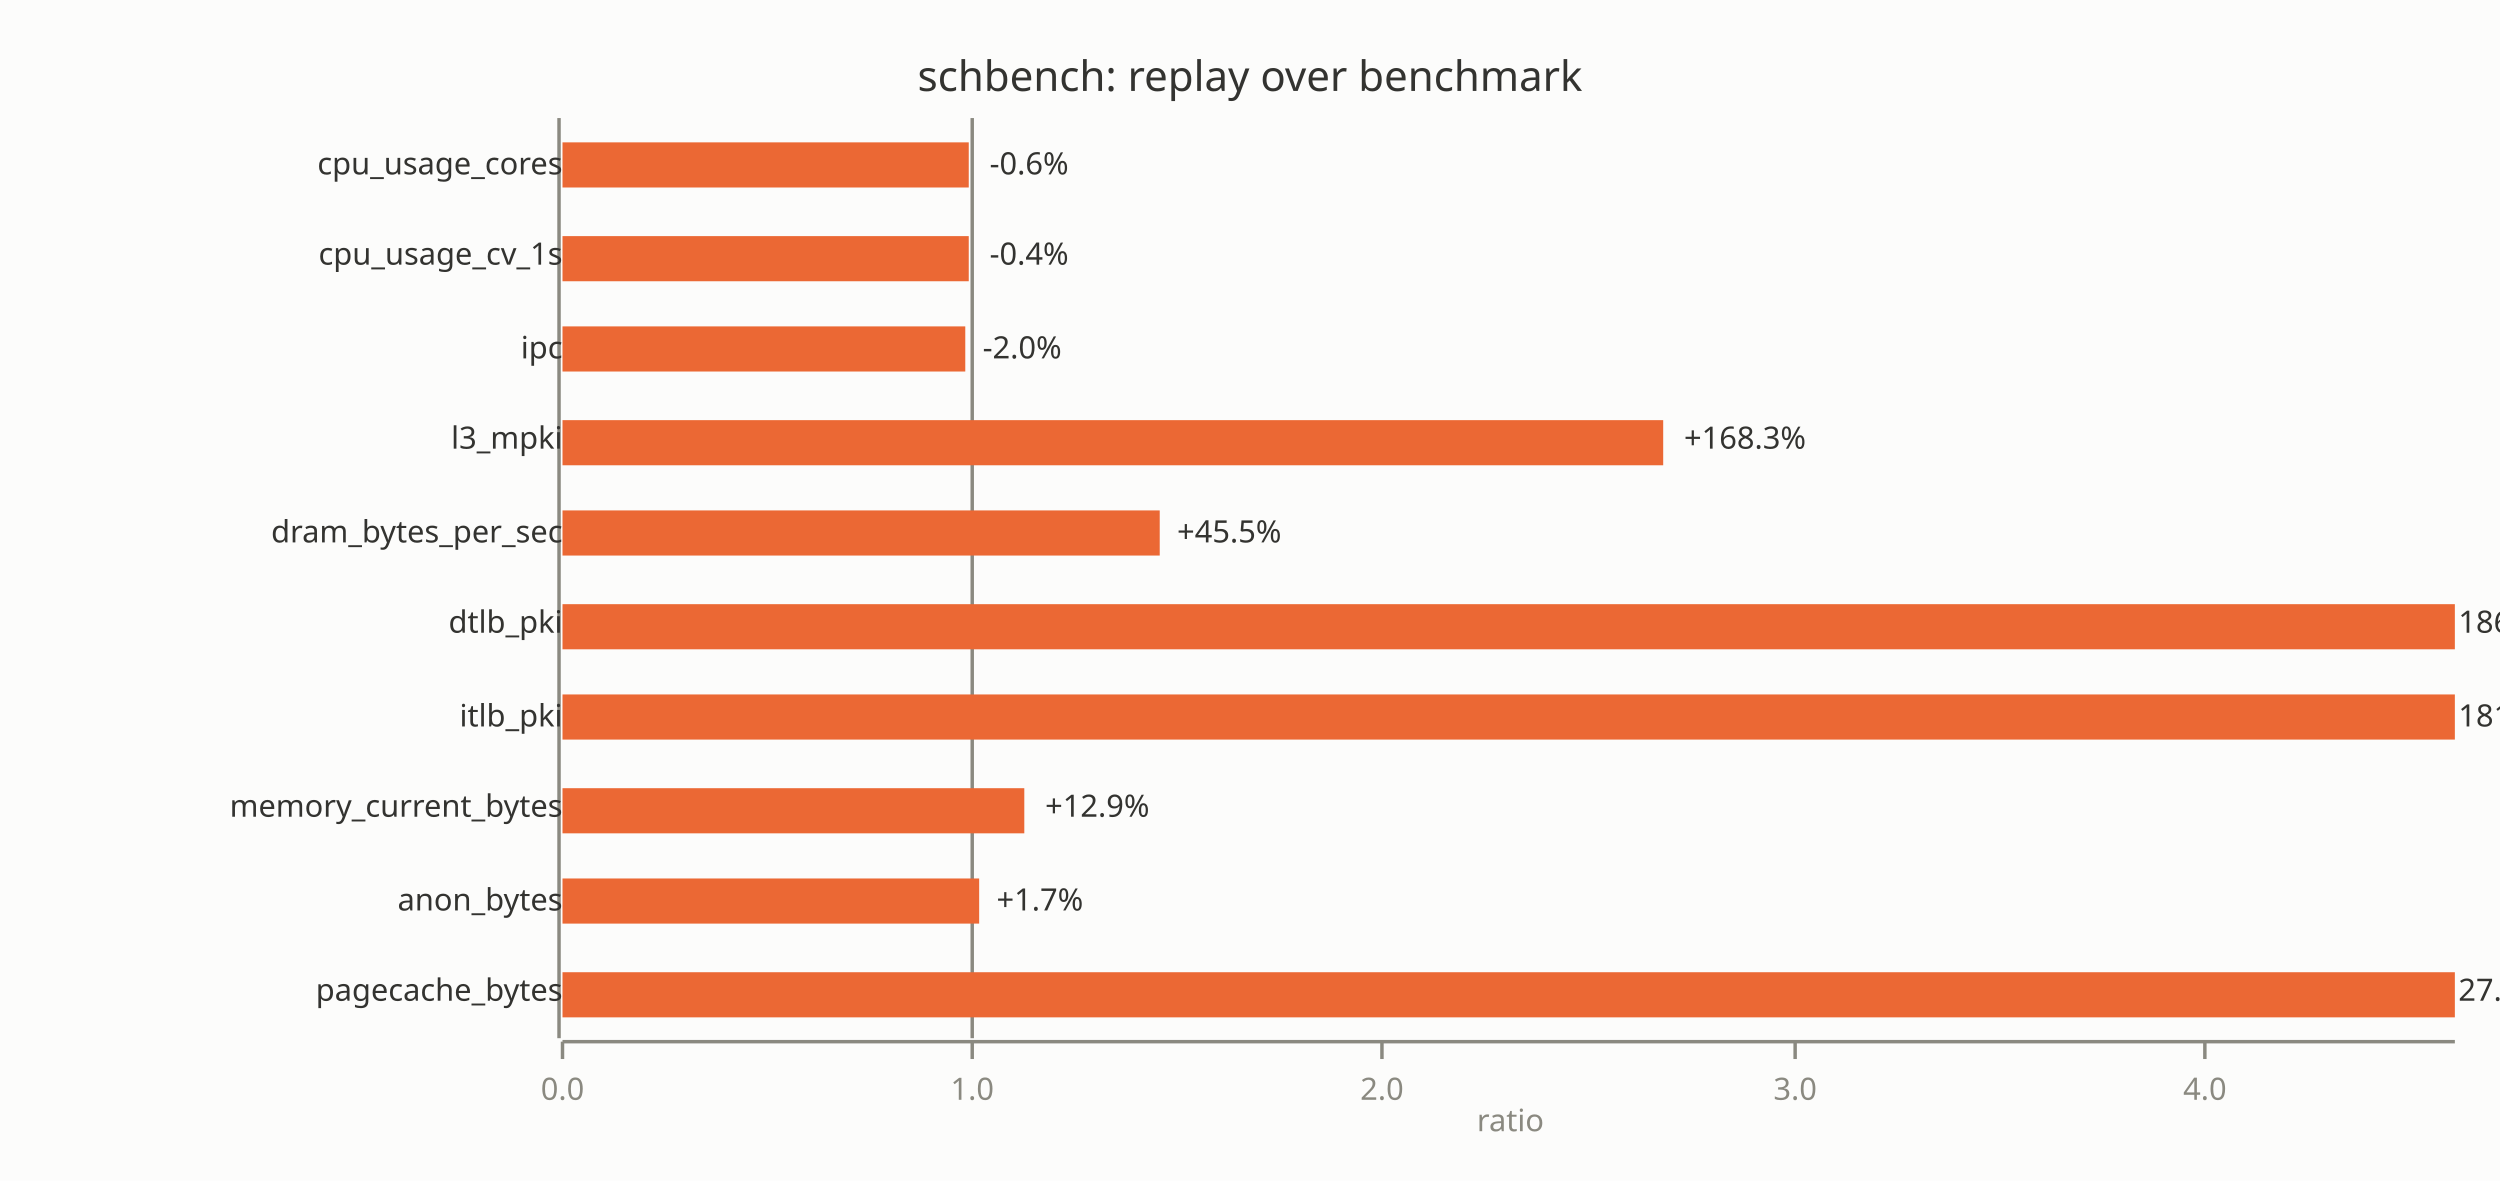
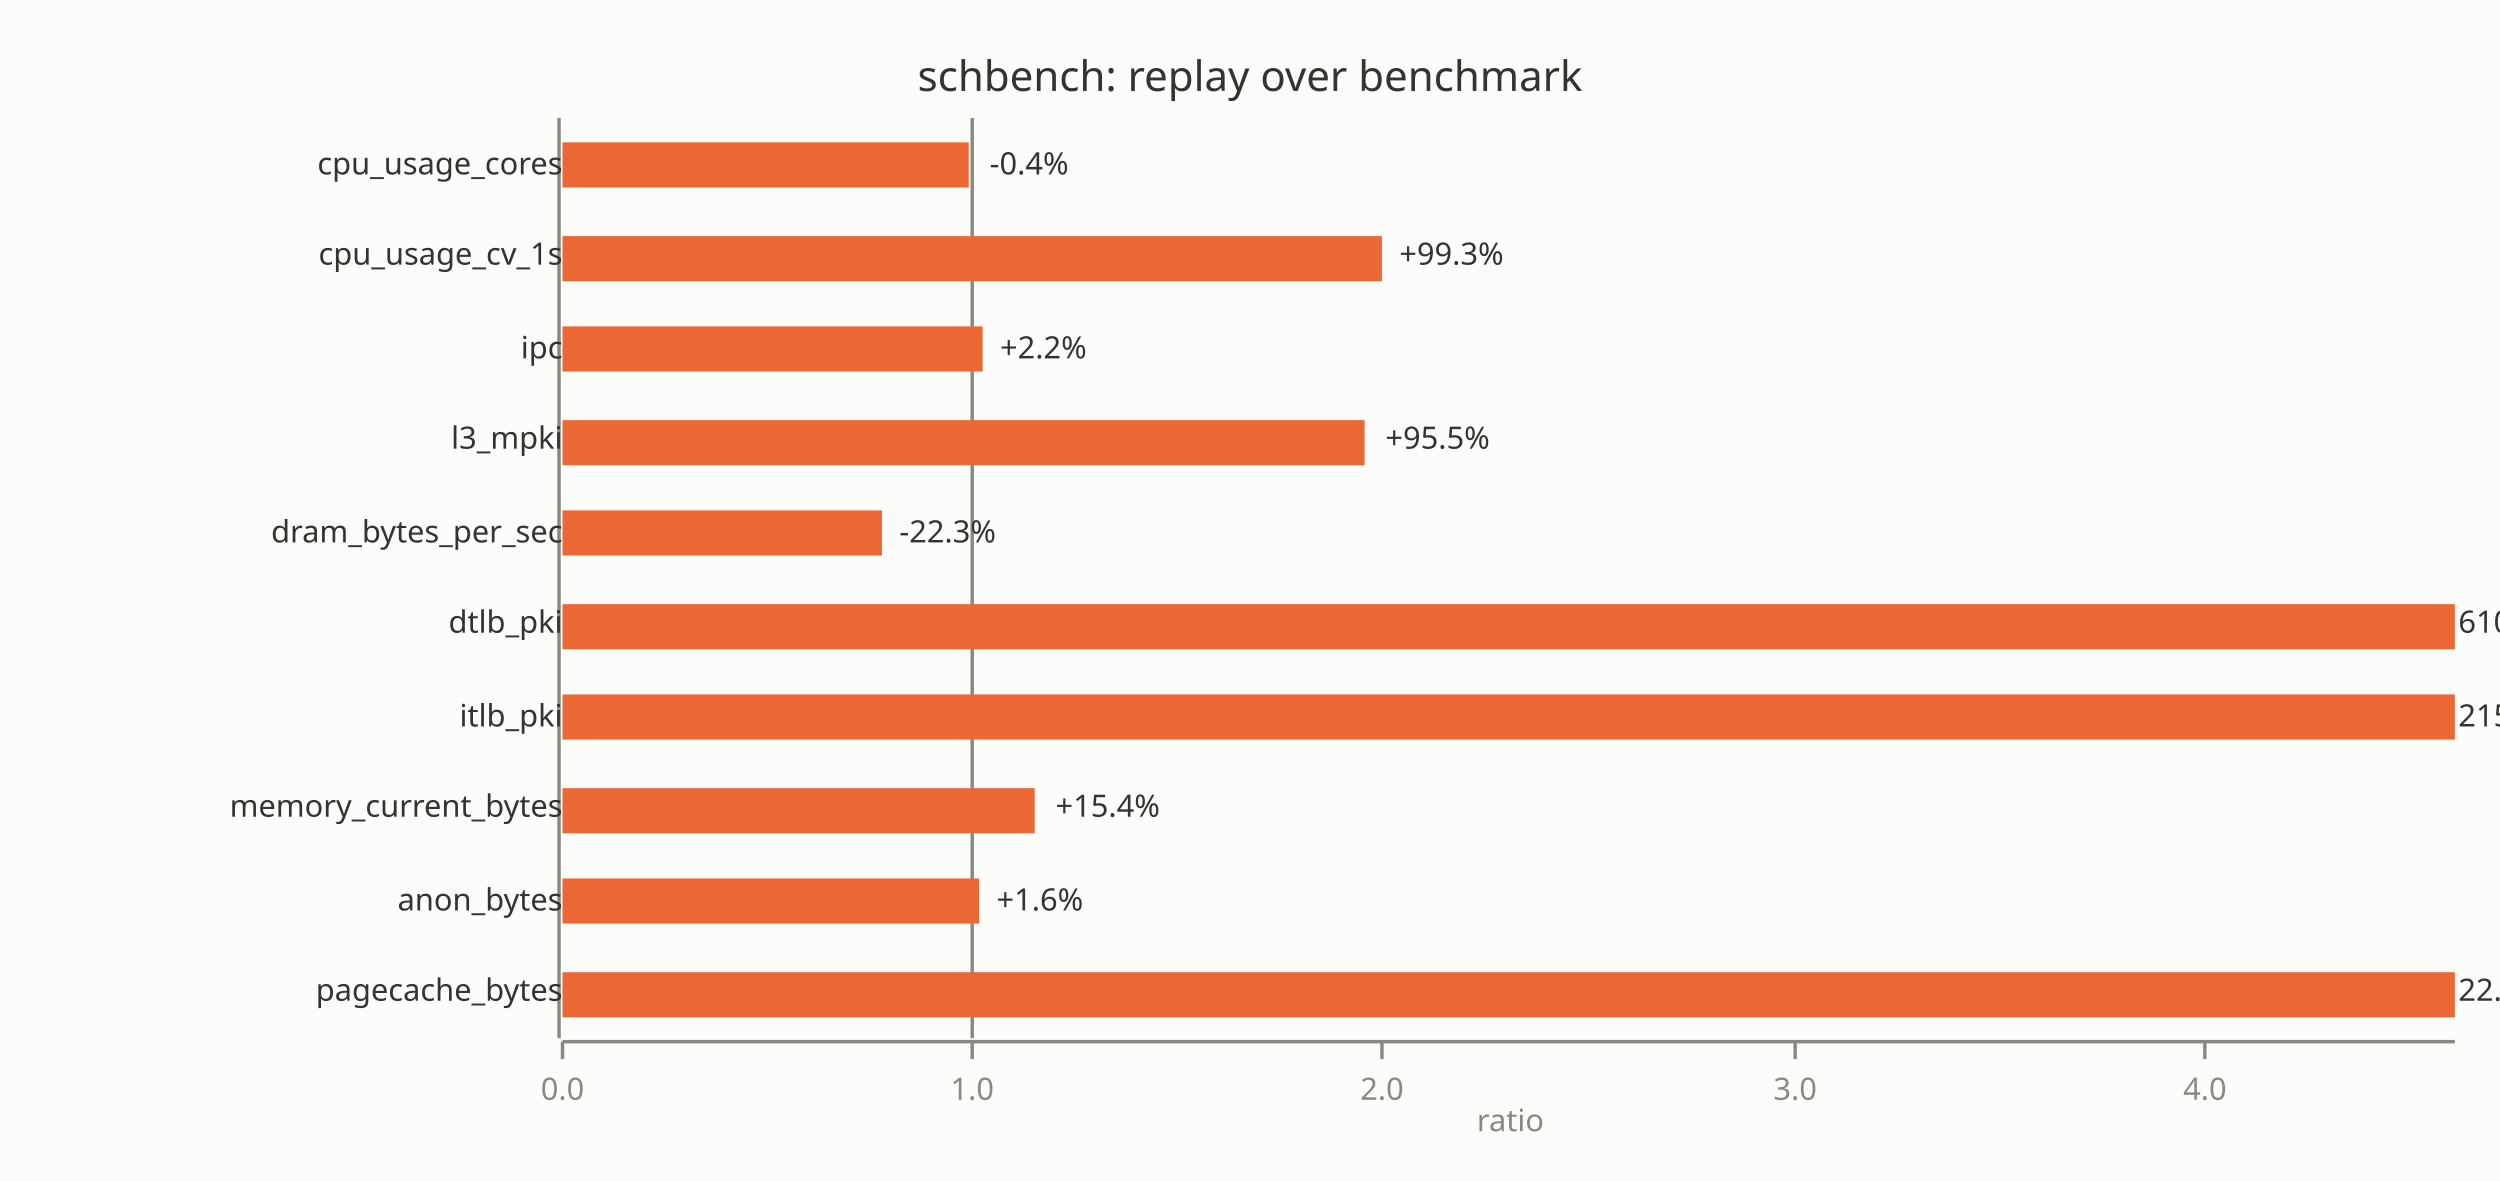
<svg xmlns="http://www.w3.org/2000/svg" width="720" height="340" viewBox="0 0 720 340">
  <rect x="0" y="0" width="720" height="340" opacity="1" fill="#FCFCFB" stroke="none" />
  <text x="360" y="17" dy="0.76em" text-anchor="middle" font-family="sans-serif" font-size="12.097" opacity="1" fill="#333330">
schbench: replay over benchmark
</text>
  <text x="435" y="328" dy="-0.5ex" text-anchor="middle" font-family="sans-serif" font-size="8.871" opacity="1" fill="#8A8980">
ratio
</text>
  <polyline fill="none" opacity="1" stroke="#8A8980" stroke-width="1" points="161,34 161,299 " />
  <polyline fill="none" opacity="1" stroke="#8A8980" stroke-width="1" points="162,300 707,300 " />
  <text x="162" y="310" dy="0.76em" text-anchor="middle" font-family="sans-serif" font-size="8.871" opacity="1" fill="#8A8980">
0.0
</text>
  <polyline fill="none" opacity="1" stroke="#8A8980" stroke-width="1" points="162,300 162,305 " />
  <text x="280" y="310" dy="0.76em" text-anchor="middle" font-family="sans-serif" font-size="8.871" opacity="1" fill="#8A8980">
1.0
</text>
  <polyline fill="none" opacity="1" stroke="#8A8980" stroke-width="1" points="280,300 280,305 " />
  <text x="398" y="310" dy="0.76em" text-anchor="middle" font-family="sans-serif" font-size="8.871" opacity="1" fill="#8A8980">
2.0
</text>
  <polyline fill="none" opacity="1" stroke="#8A8980" stroke-width="1" points="398,300 398,305 " />
  <text x="517" y="310" dy="0.76em" text-anchor="middle" font-family="sans-serif" font-size="8.871" opacity="1" fill="#8A8980">
3.0
</text>
  <polyline fill="none" opacity="1" stroke="#8A8980" stroke-width="1" points="517,300 517,305 " />
  <text x="635" y="310" dy="0.76em" text-anchor="middle" font-family="sans-serif" font-size="8.871" opacity="1" fill="#8A8980">
4.0
</text>
  <polyline fill="none" opacity="1" stroke="#8A8980" stroke-width="1" points="635,300 635,305 " />
  <polyline fill="none" opacity="1" stroke="#8A8980" stroke-width="1" points="280,299 280,34 " />
  <rect x="162" y="41" width="117" height="13" opacity="1" fill="#EB6834" stroke="none" />
  <text x="162" y="48" dy="0.5ex" text-anchor="end" font-family="sans-serif" font-size="8.871" opacity="1" fill="#333330">
cpu_usage_cores
</text>
  <text x="285" y="48" dy="0.5ex" text-anchor="start" font-family="sans-serif" font-size="8.871" opacity="1" fill="#333330">
- -0.6%
+ -0.4%
</text>
-   <rect x="162" y="68" width="117" height="13" opacity="1" fill="#EB6834" stroke="none" />
+   <rect x="162" y="68" width="236" height="13" opacity="1" fill="#EB6834" stroke="none" />
  <text x="162" y="74" dy="0.5ex" text-anchor="end" font-family="sans-serif" font-size="8.871" opacity="1" fill="#333330">
cpu_usage_cv_1s
</text>
-   <text x="285" y="74" dy="0.5ex" text-anchor="start" font-family="sans-serif" font-size="8.871" opacity="1" fill="#333330">
- -0.4%
+   <text x="403" y="74" dy="0.5ex" text-anchor="start" font-family="sans-serif" font-size="8.871" opacity="1" fill="#333330">
+ +99.3%
</text>
-   <rect x="162" y="94" width="116" height="13" opacity="1" fill="#EB6834" stroke="none" />
+   <rect x="162" y="94" width="121" height="13" opacity="1" fill="#EB6834" stroke="none" />
  <text x="162" y="101" dy="0.5ex" text-anchor="end" font-family="sans-serif" font-size="8.871" opacity="1" fill="#333330">
ipc
</text>
-   <text x="283" y="101" dy="0.5ex" text-anchor="start" font-family="sans-serif" font-size="8.871" opacity="1" fill="#333330">
- -2.0%
+   <text x="288" y="101" dy="0.5ex" text-anchor="start" font-family="sans-serif" font-size="8.871" opacity="1" fill="#333330">
+ +2.2%
</text>
-   <rect x="162" y="121" width="317" height="13" opacity="1" fill="#EB6834" stroke="none" />
+   <rect x="162" y="121" width="231" height="13" opacity="1" fill="#EB6834" stroke="none" />
  <text x="162" y="127" dy="0.5ex" text-anchor="end" font-family="sans-serif" font-size="8.871" opacity="1" fill="#333330">
l3_mpki
</text>
-   <text x="485" y="127" dy="0.5ex" text-anchor="start" font-family="sans-serif" font-size="8.871" opacity="1" fill="#333330">
- +168.3%
+   <text x="399" y="127" dy="0.5ex" text-anchor="start" font-family="sans-serif" font-size="8.871" opacity="1" fill="#333330">
+ +95.5%
</text>
-   <rect x="162" y="147" width="172" height="13" opacity="1" fill="#EB6834" stroke="none" />
+   <rect x="162" y="147" width="92" height="13" opacity="1" fill="#EB6834" stroke="none" />
  <text x="162" y="154" dy="0.5ex" text-anchor="end" font-family="sans-serif" font-size="8.871" opacity="1" fill="#333330">
dram_bytes_per_sec
</text>
-   <text x="339" y="154" dy="0.5ex" text-anchor="start" font-family="sans-serif" font-size="8.871" opacity="1" fill="#333330">
- +45.5%
+   <text x="259" y="154" dy="0.5ex" text-anchor="start" font-family="sans-serif" font-size="8.871" opacity="1" fill="#333330">
+ -22.3%
</text>
  <rect x="162" y="174" width="545" height="13" opacity="1" fill="#EB6834" stroke="none" />
  <text x="162" y="180" dy="0.5ex" text-anchor="end" font-family="sans-serif" font-size="8.871" opacity="1" fill="#333330">
dtlb_pki
</text>
  <text x="708" y="180" dy="0.5ex" text-anchor="start" font-family="sans-serif" font-size="8.871" opacity="1" fill="#333330">
- 186.44x
+ 610.30x
</text>
  <rect x="162" y="200" width="545" height="13" opacity="1" fill="#EB6834" stroke="none" />
  <text x="162" y="207" dy="0.5ex" text-anchor="end" font-family="sans-serif" font-size="8.871" opacity="1" fill="#333330">
itlb_pki
</text>
  <text x="708" y="207" dy="0.5ex" text-anchor="start" font-family="sans-serif" font-size="8.871" opacity="1" fill="#333330">
- 1817.59x
+ 2158.99x
</text>
-   <rect x="162" y="227" width="133" height="13" opacity="1" fill="#EB6834" stroke="none" />
+   <rect x="162" y="227" width="136" height="13" opacity="1" fill="#EB6834" stroke="none" />
  <text x="162" y="233" dy="0.5ex" text-anchor="end" font-family="sans-serif" font-size="8.871" opacity="1" fill="#333330">
memory_current_bytes
</text>
-   <text x="301" y="233" dy="0.5ex" text-anchor="start" font-family="sans-serif" font-size="8.871" opacity="1" fill="#333330">
- +12.9%
+   <text x="304" y="233" dy="0.5ex" text-anchor="start" font-family="sans-serif" font-size="8.871" opacity="1" fill="#333330">
+ +15.4%
</text>
  <rect x="162" y="253" width="120" height="13" opacity="1" fill="#EB6834" stroke="none" />
  <text x="162" y="260" dy="0.5ex" text-anchor="end" font-family="sans-serif" font-size="8.871" opacity="1" fill="#333330">
anon_bytes
</text>
  <text x="287" y="260" dy="0.5ex" text-anchor="start" font-family="sans-serif" font-size="8.871" opacity="1" fill="#333330">
- +1.7%
+ +1.6%
</text>
  <rect x="162" y="280" width="545" height="13" opacity="1" fill="#EB6834" stroke="none" />
  <text x="162" y="286" dy="0.5ex" text-anchor="end" font-family="sans-serif" font-size="8.871" opacity="1" fill="#333330">
pagecache_bytes
</text>
  <text x="708" y="286" dy="0.5ex" text-anchor="start" font-family="sans-serif" font-size="8.871" opacity="1" fill="#333330">
- 27.76x
+ 22.59x
</text>
</svg>
